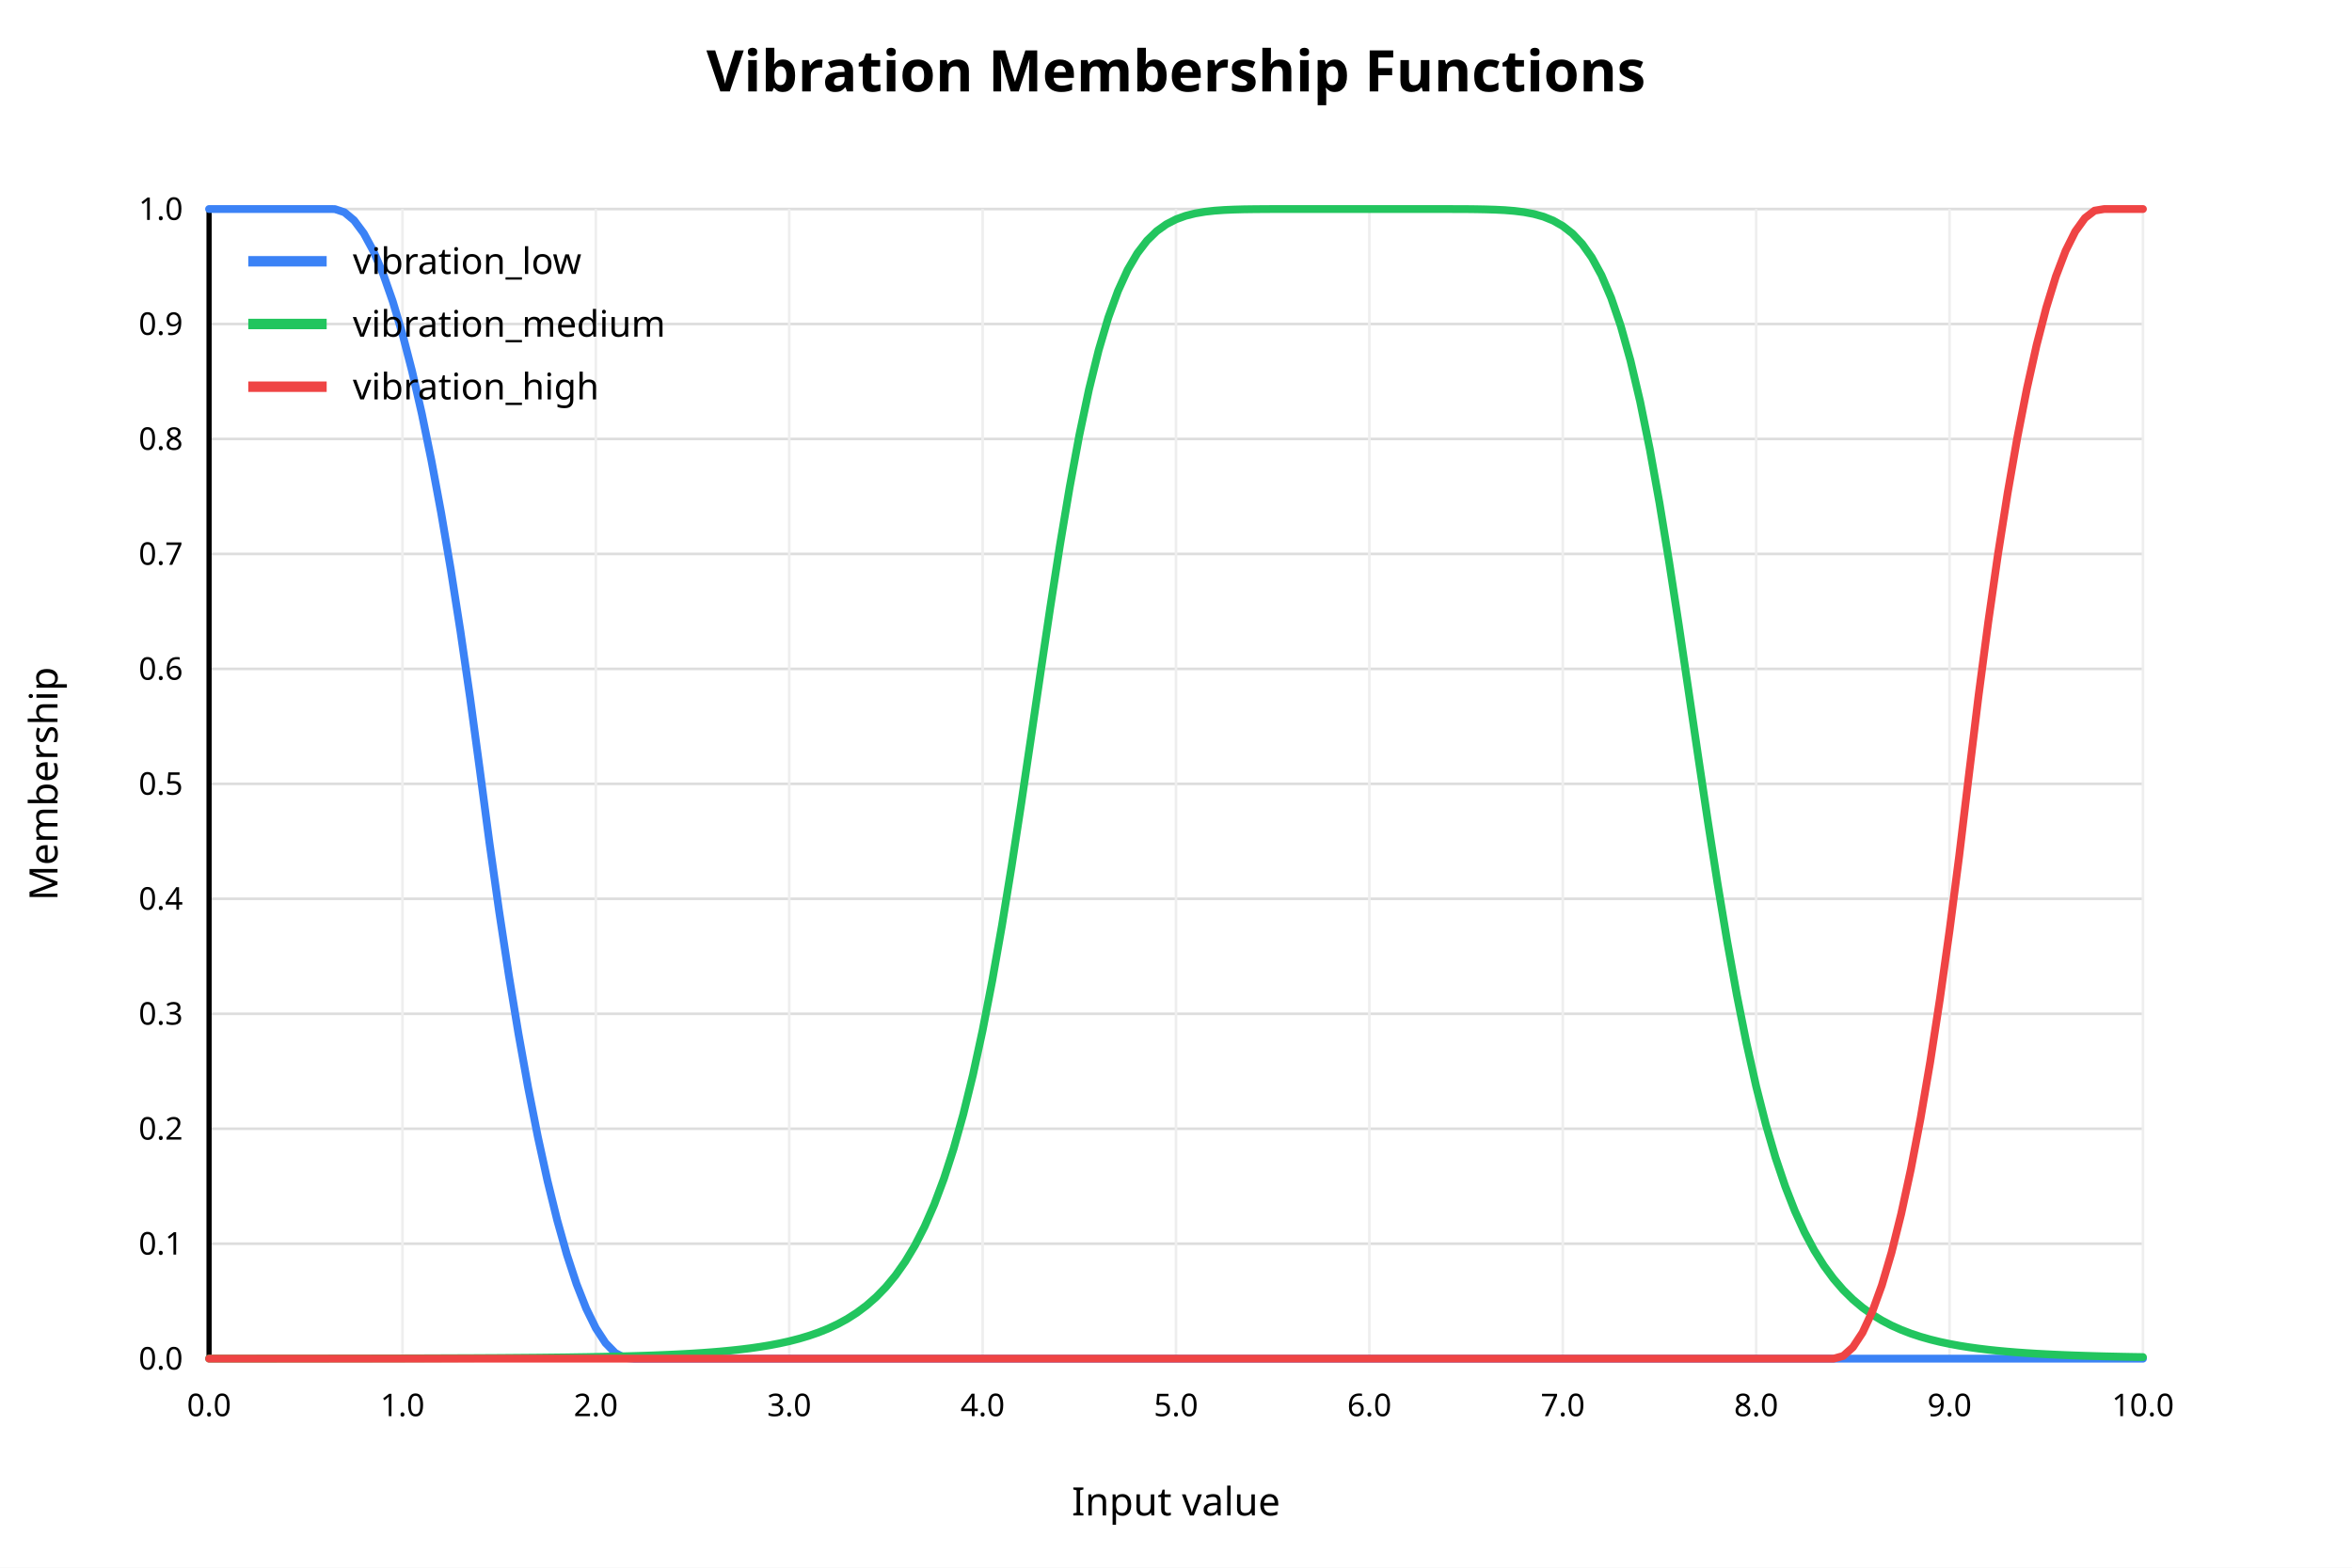
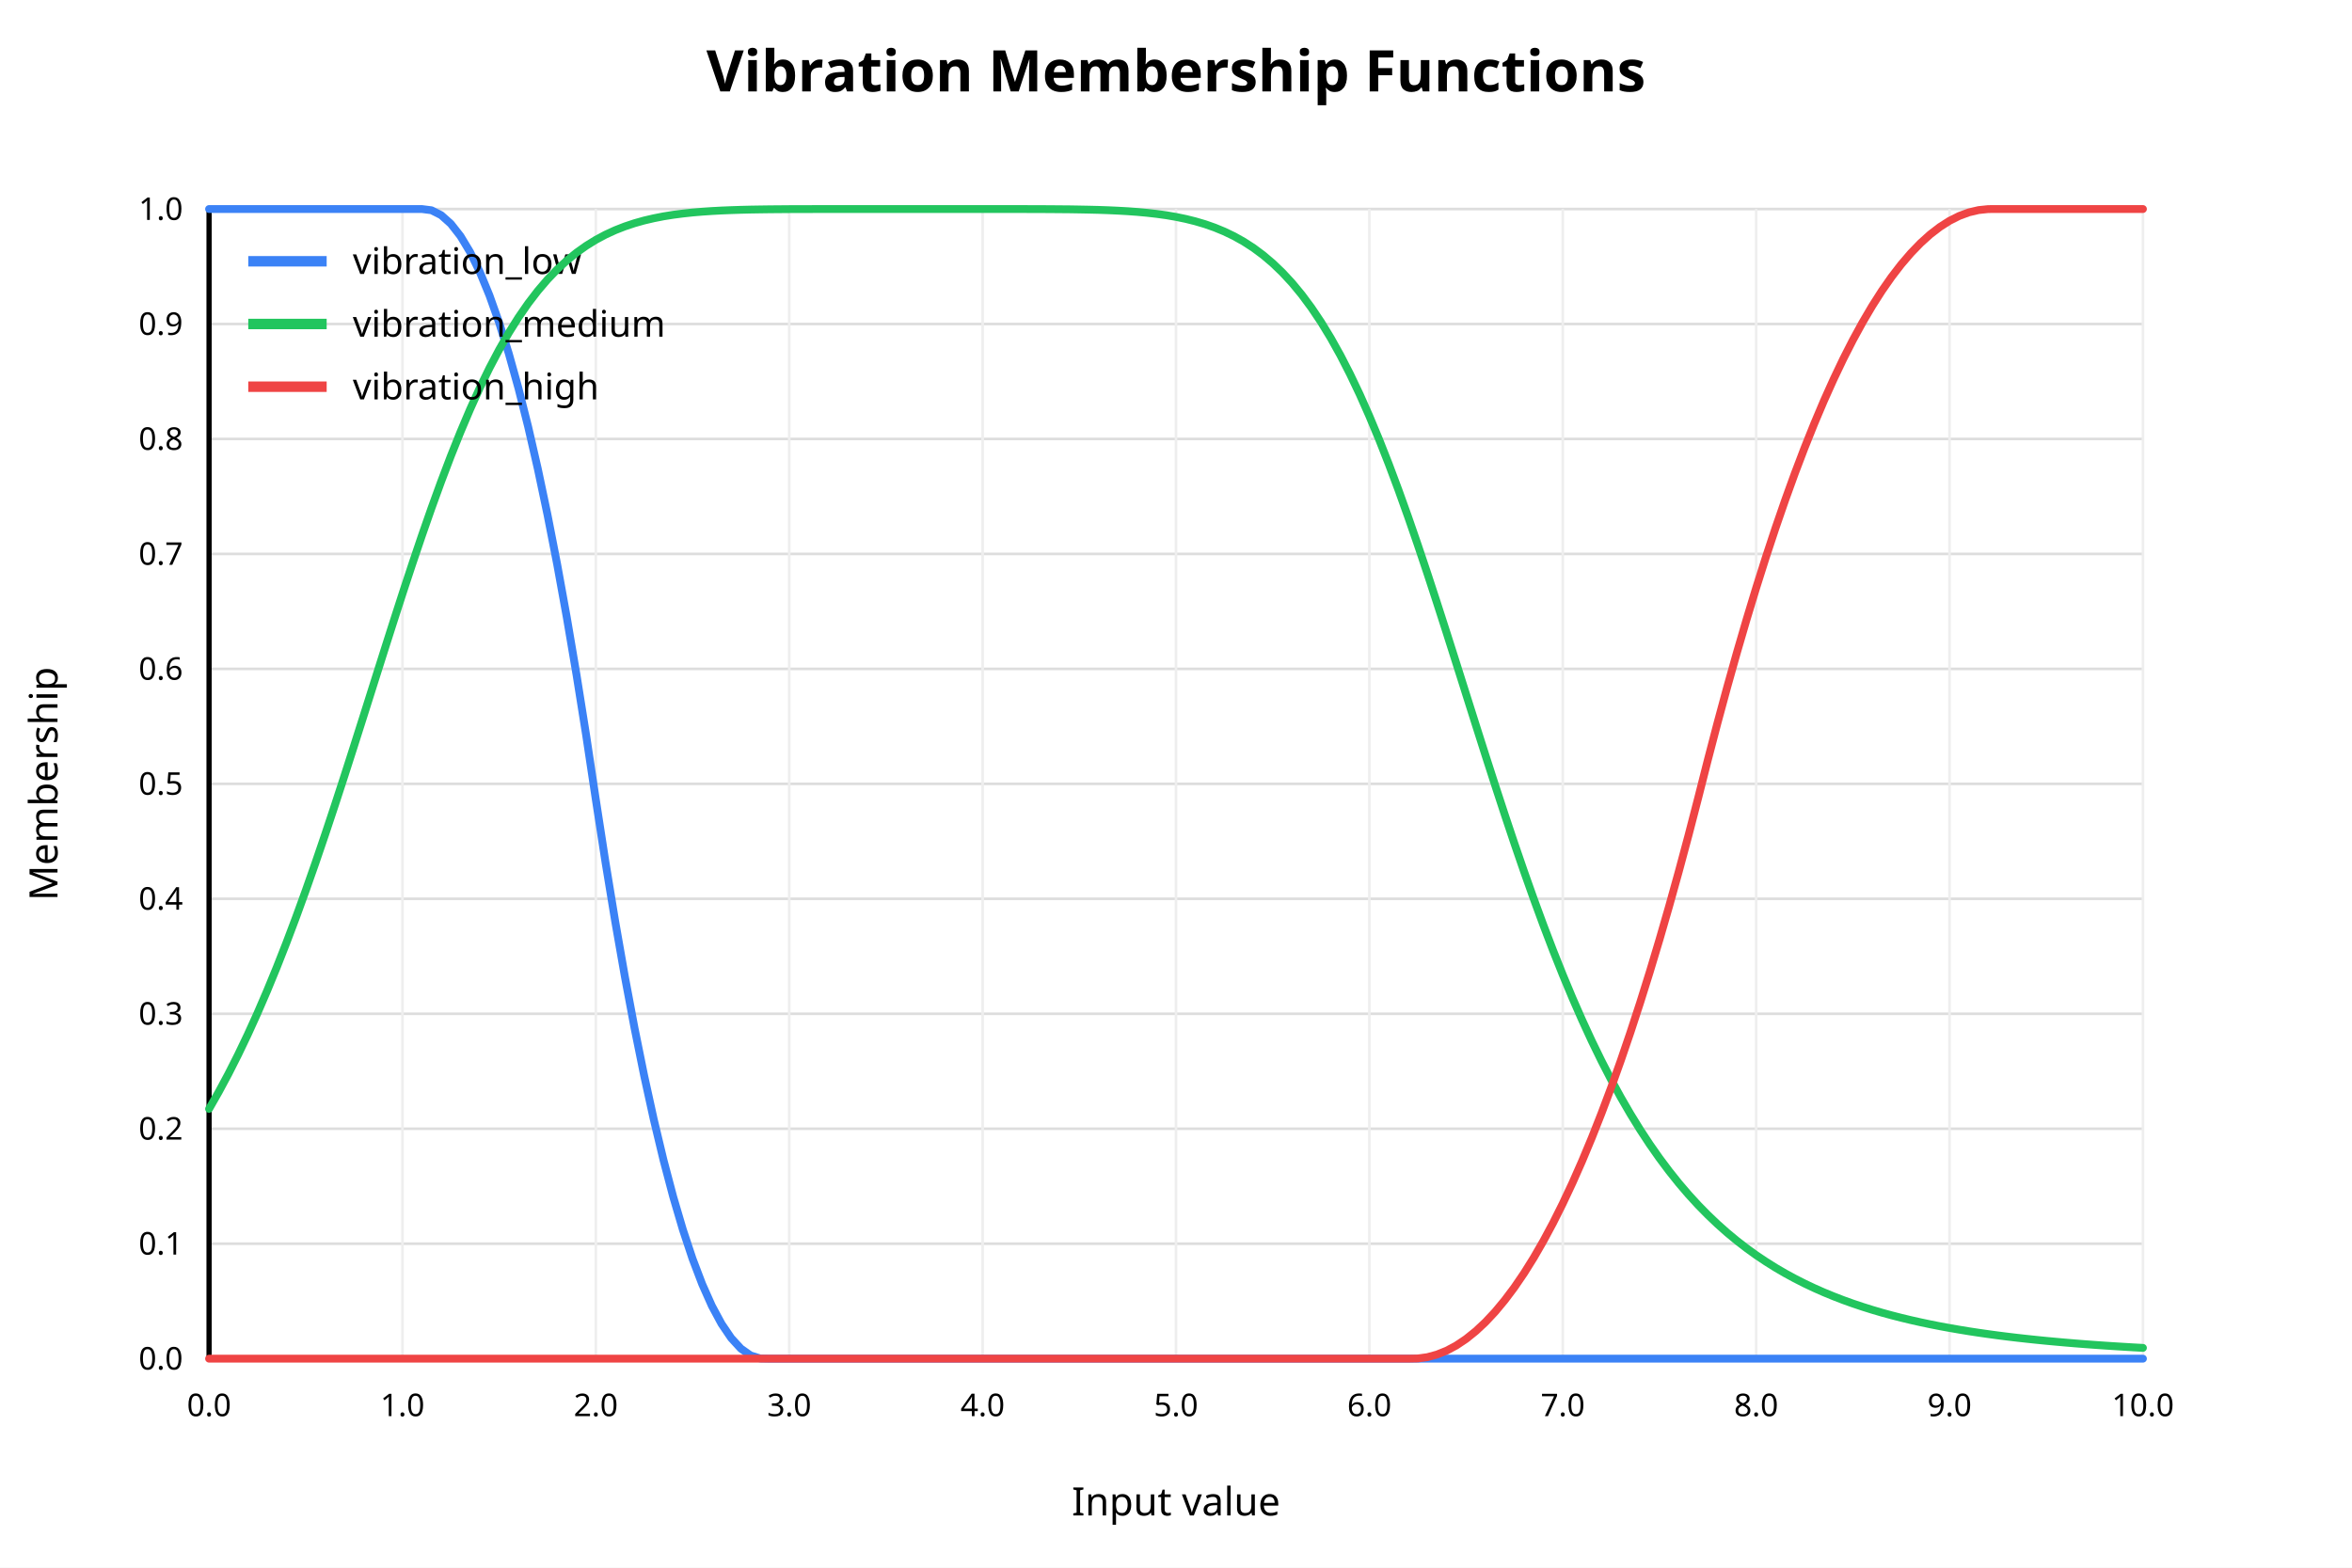
<svg xmlns="http://www.w3.org/2000/svg" width="900" height="600" viewBox="0 0 900 600">
  <rect x="0" y="0" width="900" height="600" fill="white" />
  <text x="450" y="35" text-anchor="middle" font-family="sans-serif" font-size="22" font-weight="bold" fill="black">Vibration Membership Functions</text>
  <line x1="80" y1="520.00" x2="820" y2="520.00" stroke="#dddddd" stroke-width="1" />
  <text x="70" y="520.00" text-anchor="end" dominant-baseline="middle" font-family="sans-serif" font-size="12" fill="black">0.0</text>
  <line x1="80" y1="476.00" x2="820" y2="476.00" stroke="#dddddd" stroke-width="1" />
  <text x="70" y="476.00" text-anchor="end" dominant-baseline="middle" font-family="sans-serif" font-size="12" fill="black">0.1</text>
  <line x1="80" y1="432.00" x2="820" y2="432.00" stroke="#dddddd" stroke-width="1" />
  <text x="70" y="432.00" text-anchor="end" dominant-baseline="middle" font-family="sans-serif" font-size="12" fill="black">0.2</text>
  <line x1="80" y1="388.00" x2="820" y2="388.00" stroke="#dddddd" stroke-width="1" />
  <text x="70" y="388.00" text-anchor="end" dominant-baseline="middle" font-family="sans-serif" font-size="12" fill="black">0.3</text>
  <line x1="80" y1="344.00" x2="820" y2="344.00" stroke="#dddddd" stroke-width="1" />
  <text x="70" y="344.00" text-anchor="end" dominant-baseline="middle" font-family="sans-serif" font-size="12" fill="black">0.4</text>
  <line x1="80" y1="300.00" x2="820" y2="300.00" stroke="#dddddd" stroke-width="1" />
  <text x="70" y="300.00" text-anchor="end" dominant-baseline="middle" font-family="sans-serif" font-size="12" fill="black">0.5</text>
  <line x1="80" y1="256.00" x2="820" y2="256.00" stroke="#dddddd" stroke-width="1" />
  <text x="70" y="256.00" text-anchor="end" dominant-baseline="middle" font-family="sans-serif" font-size="12" fill="black">0.6</text>
  <line x1="80" y1="212.00" x2="820" y2="212.00" stroke="#dddddd" stroke-width="1" />
  <text x="70" y="212.00" text-anchor="end" dominant-baseline="middle" font-family="sans-serif" font-size="12" fill="black">0.7</text>
  <line x1="80" y1="168.00" x2="820" y2="168.00" stroke="#dddddd" stroke-width="1" />
  <text x="70" y="168.00" text-anchor="end" dominant-baseline="middle" font-family="sans-serif" font-size="12" fill="black">0.8</text>
  <line x1="80" y1="124.00" x2="820" y2="124.00" stroke="#dddddd" stroke-width="1" />
  <text x="70" y="124.00" text-anchor="end" dominant-baseline="middle" font-family="sans-serif" font-size="12" fill="black">0.9</text>
  <line x1="80" y1="80.00" x2="820" y2="80.00" stroke="#dddddd" stroke-width="1" />
  <text x="70" y="80.00" text-anchor="end" dominant-baseline="middle" font-family="sans-serif" font-size="12" fill="black">1.0</text>
  <line x1="80.00" y1="80" x2="80.00" y2="520" stroke="#eeeeee" stroke-width="1" />
  <text x="80.00" y="542" text-anchor="middle" font-family="sans-serif" font-size="12" fill="black">0.0</text>
  <line x1="154.00" y1="80" x2="154.00" y2="520" stroke="#eeeeee" stroke-width="1" />
  <text x="154.00" y="542" text-anchor="middle" font-family="sans-serif" font-size="12" fill="black">1.0</text>
  <line x1="228.00" y1="80" x2="228.00" y2="520" stroke="#eeeeee" stroke-width="1" />
  <text x="228.00" y="542" text-anchor="middle" font-family="sans-serif" font-size="12" fill="black">2.0</text>
  <line x1="302.00" y1="80" x2="302.00" y2="520" stroke="#eeeeee" stroke-width="1" />
  <text x="302.00" y="542" text-anchor="middle" font-family="sans-serif" font-size="12" fill="black">3.0</text>
  <line x1="376.00" y1="80" x2="376.00" y2="520" stroke="#eeeeee" stroke-width="1" />
  <text x="376.00" y="542" text-anchor="middle" font-family="sans-serif" font-size="12" fill="black">4.0</text>
  <line x1="450.00" y1="80" x2="450.00" y2="520" stroke="#eeeeee" stroke-width="1" />
  <text x="450.00" y="542" text-anchor="middle" font-family="sans-serif" font-size="12" fill="black">5.0</text>
  <line x1="524.00" y1="80" x2="524.00" y2="520" stroke="#eeeeee" stroke-width="1" />
  <text x="524.00" y="542" text-anchor="middle" font-family="sans-serif" font-size="12" fill="black">6.0</text>
  <line x1="598.00" y1="80" x2="598.00" y2="520" stroke="#eeeeee" stroke-width="1" />
  <text x="598.00" y="542" text-anchor="middle" font-family="sans-serif" font-size="12" fill="black">7.0</text>
  <line x1="672.00" y1="80" x2="672.00" y2="520" stroke="#eeeeee" stroke-width="1" />
  <text x="672.00" y="542" text-anchor="middle" font-family="sans-serif" font-size="12" fill="black">8.0</text>
  <line x1="746.00" y1="80" x2="746.00" y2="520" stroke="#eeeeee" stroke-width="1" />
  <text x="746.00" y="542" text-anchor="middle" font-family="sans-serif" font-size="12" fill="black">9.0</text>
  <line x1="820.00" y1="80" x2="820.00" y2="520" stroke="#eeeeee" stroke-width="1" />
  <text x="820.00" y="542" text-anchor="middle" font-family="sans-serif" font-size="12" fill="black">10.0</text>
  <line x1="80" y1="520" x2="820" y2="520" stroke="black" stroke-width="2" />
  <line x1="80" y1="80" x2="80" y2="520" stroke="black" stroke-width="2" />
  <text x="450" y="580" text-anchor="middle" font-family="sans-serif" font-size="15" fill="black">Input value</text>
  <text x="22" y="300" text-anchor="middle" font-family="sans-serif" font-size="15" fill="black" transform="rotate(-90 22 300)">Membership</text>
-   <polyline fill="none" stroke="#3b82f6" stroke-width="3" stroke-linejoin="round" stroke-linecap="round" points="80.00,80.00 83.70,80.00 87.40,80.00 91.10,80.00 94.80,80.00 98.50,80.00 102.20,80.00 105.90,80.00 109.60,80.00 113.30,80.00 117.00,80.00 120.70,80.00 124.40,80.00 128.10,80.02 131.80,81.24 135.50,84.34 139.20,89.30 142.90,96.12 146.60,104.82 150.30,115.39 154.00,127.82 157.70,142.13 161.40,158.30 165.10,176.34 168.80,196.25 172.50,218.03 176.20,241.68 179.90,267.20 183.60,294.59 187.30,322.62 191.00,348.84 194.70,373.20 198.40,395.69 202.10,416.31 205.80,435.06 209.50,451.95 213.20,466.96 216.90,480.11 220.60,491.38 224.30,500.79 228.00,508.33 231.70,514.00 235.40,517.80 239.10,519.73 242.80,520.00 246.50,520.00 250.20,520.00 253.90,520.00 257.60,520.00 261.30,520.00 265.00,520.00 268.70,520.00 272.40,520.00 276.10,520.00 279.80,520.00 283.50,520.00 287.20,520.00 290.90,520.00 294.60,520.00 298.30,520.00 302.00,520.00 305.70,520.00 309.40,520.00 313.10,520.00 316.80,520.00 320.50,520.00 324.20,520.00 327.90,520.00 331.60,520.00 335.30,520.00 339.00,520.00 342.70,520.00 346.40,520.00 350.10,520.00 353.80,520.00 357.50,520.00 361.20,520.00 364.90,520.00 368.60,520.00 372.30,520.00 376.00,520.00 379.70,520.00 383.40,520.00 387.10,520.00 390.80,520.00 394.50,520.00 398.20,520.00 401.90,520.00 405.60,520.00 409.30,520.00 413.00,520.00 416.70,520.00 420.40,520.00 424.10,520.00 427.80,520.00 431.50,520.00 435.20,520.00 438.90,520.00 442.60,520.00 446.30,520.00 450.00,520.00 453.70,520.00 457.40,520.00 461.10,520.00 464.80,520.00 468.50,520.00 472.20,520.00 475.90,520.00 479.60,520.00 483.30,520.00 487.00,520.00 490.70,520.00 494.40,520.00 498.10,520.00 501.80,520.00 505.50,520.00 509.20,520.00 512.90,520.00 516.60,520.00 520.30,520.00 524.00,520.00 527.70,520.00 531.40,520.00 535.10,520.00 538.80,520.00 542.50,520.00 546.20,520.00 549.90,520.00 553.60,520.00 557.30,520.00 561.00,520.00 564.70,520.00 568.40,520.00 572.10,520.00 575.80,520.00 579.50,520.00 583.20,520.00 586.90,520.00 590.60,520.00 594.30,520.00 598.00,520.00 601.70,520.00 605.40,520.00 609.10,520.00 612.80,520.00 616.50,520.00 620.20,520.00 623.90,520.00 627.60,520.00 631.30,520.00 635.00,520.00 638.70,520.00 642.40,520.00 646.10,520.00 649.80,520.00 653.50,520.00 657.20,520.00 660.90,520.00 664.60,520.00 668.30,520.00 672.00,520.00 675.70,520.00 679.40,520.00 683.10,520.00 686.80,520.00 690.50,520.00 694.20,520.00 697.90,520.00 701.60,520.00 705.30,520.00 709.00,520.00 712.70,520.00 716.40,520.00 720.10,520.00 723.80,520.00 727.50,520.00 731.20,520.00 734.90,520.00 738.60,520.00 742.30,520.00 746.00,520.00 749.70,520.00 753.40,520.00 757.10,520.00 760.80,520.00 764.50,520.00 768.20,520.00 771.90,520.00 775.60,520.00 779.30,520.00 783.00,520.00 786.70,520.00 790.40,520.00 794.10,520.00 797.80,520.00 801.50,520.00 805.20,520.00 808.90,520.00 812.60,520.00 816.30,520.00 820.00,520.00" />
+   <polyline fill="none" stroke="#3b82f6" stroke-width="3" stroke-linejoin="round" stroke-linecap="round" points="80.00,80.00 83.70,80.00 87.40,80.00 91.10,80.00 94.80,80.00 98.50,80.00 102.20,80.00 105.90,80.00 109.60,80.00 113.30,80.00 117.00,80.00 120.70,80.00 124.40,80.00 128.10,80.00 131.80,80.00 135.50,80.00 139.20,80.00 142.90,80.00 146.60,80.00 150.30,80.00 154.00,80.00 157.70,80.00 161.40,80.00 165.10,80.47 168.80,82.34 172.50,85.64 176.20,90.36 179.90,96.50 183.60,104.08 187.30,113.08 191.00,123.50 194.70,135.35 198.40,148.63 202.10,163.33 205.80,179.45 209.50,197.01 213.20,215.98 216.90,236.39 220.60,258.22 224.30,281.47 228.00,306.07 231.70,330.05 235.40,352.61 239.10,373.75 242.80,393.45 246.50,411.74 250.20,428.59 253.90,444.03 257.60,458.03 261.30,470.61 265.00,481.76 268.70,491.49 272.40,499.80 276.10,506.67 279.80,512.12 283.50,516.15 287.20,518.75 290.90,519.93 294.60,520.00 298.30,520.00 302.00,520.00 305.70,520.00 309.40,520.00 313.10,520.00 316.80,520.00 320.50,520.00 324.20,520.00 327.90,520.00 331.60,520.00 335.30,520.00 339.00,520.00 342.70,520.00 346.40,520.00 350.10,520.00 353.80,520.00 357.50,520.00 361.20,520.00 364.90,520.00 368.60,520.00 372.30,520.00 376.00,520.00 379.70,520.00 383.40,520.00 387.10,520.00 390.80,520.00 394.50,520.00 398.20,520.00 401.90,520.00 405.60,520.00 409.30,520.00 413.00,520.00 416.70,520.00 420.40,520.00 424.10,520.00 427.80,520.00 431.50,520.00 435.20,520.00 438.90,520.00 442.60,520.00 446.30,520.00 450.00,520.00 453.70,520.00 457.40,520.00 461.10,520.00 464.80,520.00 468.50,520.00 472.20,520.00 475.90,520.00 479.60,520.00 483.30,520.00 487.00,520.00 490.70,520.00 494.40,520.00 498.10,520.00 501.80,520.00 505.50,520.00 509.20,520.00 512.90,520.00 516.60,520.00 520.30,520.00 524.00,520.00 527.70,520.00 531.40,520.00 535.10,520.00 538.80,520.00 542.50,520.00 546.20,520.00 549.90,520.00 553.60,520.00 557.30,520.00 561.00,520.00 564.70,520.00 568.40,520.00 572.10,520.00 575.80,520.00 579.50,520.00 583.20,520.00 586.90,520.00 590.60,520.00 594.30,520.00 598.00,520.00 601.70,520.00 605.40,520.00 609.10,520.00 612.80,520.00 616.50,520.00 620.20,520.00 623.90,520.00 627.60,520.00 631.30,520.00 635.00,520.00 638.70,520.00 642.40,520.00 646.10,520.00 649.80,520.00 653.50,520.00 657.20,520.00 660.90,520.00 664.60,520.00 668.30,520.00 672.00,520.00 675.70,520.00 679.40,520.00 683.10,520.00 686.80,520.00 690.50,520.00 694.20,520.00 697.90,520.00 701.60,520.00 705.30,520.00 709.00,520.00 712.70,520.00 716.40,520.00 720.10,520.00 723.80,520.00 727.50,520.00 731.20,520.00 734.90,520.00 738.60,520.00 742.30,520.00 746.00,520.00 749.70,520.00 753.40,520.00 757.10,520.00 760.80,520.00 764.50,520.00 768.20,520.00 771.90,520.00 775.60,520.00 779.30,520.00 783.00,520.00 786.70,520.00 790.40,520.00 794.10,520.00 797.80,520.00 801.50,520.00 805.20,520.00 808.90,520.00 812.60,520.00 816.30,520.00 820.00,520.00" />
  <line x1="95" y1="100" x2="125" y2="100" stroke="#3b82f6" stroke-width="4" />
  <text x="135" y="100" dominant-baseline="middle" font-family="sans-serif" font-size="14" fill="black">vibration_low</text>
-   <polyline fill="none" stroke="#22c55e" stroke-width="3" stroke-linejoin="round" stroke-linecap="round" points="80.00,519.97 83.70,519.97 87.40,519.97 91.10,519.97 94.80,519.97 98.50,519.96 102.20,519.96 105.90,519.96 109.60,519.95 113.30,519.95 117.00,519.95 120.70,519.94 124.40,519.94 128.10,519.93 131.80,519.93 135.50,519.92 139.20,519.92 142.90,519.91 146.60,519.90 150.30,519.89 154.00,519.89 157.70,519.88 161.40,519.87 165.10,519.85 168.80,519.84 172.50,519.83 176.20,519.81 179.90,519.80 183.60,519.78 187.30,519.76 191.00,519.74 194.70,519.71 198.40,519.68 202.10,519.65 205.80,519.62 209.50,519.58 213.20,519.54 216.90,519.50 220.60,519.44 224.30,519.39 228.00,519.32 231.70,519.25 235.40,519.17 239.10,519.08 242.80,518.98 246.50,518.87 250.20,518.74 253.90,518.59 257.60,518.43 261.30,518.25 265.00,518.04 268.70,517.80 272.40,517.53 276.10,517.22 279.80,516.86 283.50,516.46 287.20,516.00 290.90,515.46 294.60,514.85 298.30,514.14 302.00,513.33 305.70,512.38 309.40,511.28 313.10,510.01 316.80,508.53 320.50,506.80 324.20,504.78 327.90,502.41 331.60,499.64 335.30,496.39 339.00,492.58 342.70,488.10 346.40,482.84 350.10,476.67 353.80,469.43 357.50,460.97 361.20,451.10 364.90,439.66 368.60,426.48 372.30,411.40 376.00,394.33 379.70,375.24 383.40,354.23 387.10,331.50 390.80,307.40 394.50,282.43 398.20,257.19 401.90,232.37 405.60,208.62 409.30,186.53 413.00,166.58 416.70,149.05 420.40,134.05 424.10,121.54 427.80,111.36 431.50,103.25 435.20,96.93 438.90,92.10 442.60,88.49 446.30,85.84 450.00,83.94 453.70,82.59 457.40,81.67 461.10,81.04 464.80,80.63 468.50,80.37 472.20,80.21 475.90,80.11 479.60,80.06 483.30,80.03 487.00,80.01 490.70,80.01 494.40,80.00 498.10,80.00 501.80,80.00 505.50,80.00 509.20,80.00 512.90,80.00 516.60,80.00 520.30,80.00 524.00,80.00 527.70,80.00 531.40,80.00 535.10,80.00 538.80,80.00 542.50,80.00 546.20,80.00 549.90,80.00 553.60,80.01 557.30,80.02 561.00,80.03 564.70,80.07 568.40,80.14 572.10,80.25 575.80,80.43 579.50,80.73 583.20,81.19 586.90,81.89 590.60,82.92 594.30,84.41 598.00,86.50 601.70,89.39 605.40,93.32 609.10,98.53 612.80,105.32 616.50,113.98 620.20,124.79 623.90,137.98 627.60,153.69 631.30,171.91 635.00,192.49 638.70,215.09 642.40,239.20 646.10,264.21 649.80,289.44 653.50,314.23 657.20,337.99 660.90,360.27 664.60,380.76 668.30,399.29 672.00,415.80 675.70,430.34 679.40,443.02 683.10,454.00 686.80,463.46 690.50,471.56 694.20,478.49 697.90,484.39 701.60,489.42 705.30,493.70 709.00,497.35 712.70,500.46 716.40,503.11 720.10,505.37 723.80,507.31 727.50,508.96 731.20,510.39 734.90,511.61 738.60,512.66 742.30,513.57 746.00,514.35 749.70,515.03 753.40,515.62 757.10,516.13 760.80,516.58 764.50,516.97 768.20,517.31 771.90,517.61 775.60,517.87 779.30,518.10 783.00,518.30 786.70,518.48 790.40,518.64 794.10,518.78 797.80,518.90 801.50,519.01 805.20,519.11 808.90,519.19 812.60,519.27 816.30,519.34 820.00,519.40" />
+   <polyline fill="none" stroke="#22c55e" stroke-width="3" stroke-linejoin="round" stroke-linecap="round" points="80.00,424.40 83.70,417.90 87.40,411.00 91.10,403.68 94.80,395.95 98.50,387.80 102.20,379.22 105.90,370.22 109.60,360.81 113.30,351.00 117.00,340.81 120.70,330.28 124.40,319.42 128.10,308.29 131.80,296.93 135.50,285.39 139.20,273.74 142.90,262.03 146.60,250.34 150.30,238.73 154.00,227.27 157.70,216.04 161.40,205.09 165.10,194.50 168.80,184.31 172.50,174.57 176.20,165.33 179.90,156.61 183.60,148.45 187.30,140.85 191.00,133.83 194.70,127.37 198.40,121.48 202.10,116.13 205.80,111.31 209.50,106.98 213.20,103.13 216.90,99.72 220.60,96.71 224.30,94.08 228.00,91.79 231.70,89.81 235.40,88.11 239.10,86.66 242.80,85.43 246.50,84.39 250.20,83.53 253.90,82.80 257.60,82.21 261.30,81.73 265.00,81.33 268.70,81.02 272.40,80.77 276.10,80.57 279.80,80.42 283.50,80.30 287.20,80.21 290.90,80.15 294.60,80.10 298.30,80.07 302.00,80.04 305.70,80.03 309.40,80.02 313.10,80.01 316.80,80.00 320.50,80.00 324.20,80.00 327.90,80.00 331.60,80.00 335.30,80.00 339.00,80.00 342.70,80.00 346.40,80.00 350.10,80.00 353.80,80.00 357.50,80.00 361.20,80.00 364.90,80.00 368.60,80.00 372.30,80.00 376.00,80.00 379.70,80.00 383.40,80.00 387.10,80.01 390.80,80.01 394.50,80.02 398.20,80.03 401.90,80.05 405.60,80.08 409.30,80.11 413.00,80.17 416.70,80.24 420.40,80.33 424.10,80.46 427.80,80.63 431.50,80.84 435.20,81.11 438.90,81.45 442.60,81.87 446.30,82.38 450.00,83.02 453.70,83.78 457.40,84.70 461.10,85.79 464.80,87.09 468.50,88.62 472.20,90.40 475.90,92.47 479.60,94.86 483.30,97.61 487.00,100.74 490.70,104.29 494.40,108.28 498.10,112.76 501.80,117.75 505.50,123.26 509.20,129.33 512.90,135.96 516.60,143.17 520.30,150.94 524.00,159.28 527.70,168.16 531.40,177.56 535.10,187.45 538.80,197.77 542.50,208.48 546.20,219.52 549.90,230.84 553.60,242.35 557.30,253.99 561.00,265.69 564.70,277.39 568.40,289.02 572.10,300.50 575.80,311.80 579.50,322.85 583.20,333.61 586.90,344.04 590.60,354.11 594.30,363.80 598.00,373.08 601.70,381.95 605.40,390.39 609.10,398.42 612.80,406.02 616.50,413.20 620.20,419.98 623.90,426.36 627.60,432.36 631.30,437.99 635.00,443.27 638.70,448.21 642.40,452.84 646.10,457.17 649.80,461.21 653.50,464.98 657.20,468.50 660.90,471.79 664.60,474.85 668.30,477.71 672.00,480.38 675.70,482.86 679.40,485.18 683.10,487.34 686.80,489.35 690.50,491.23 694.20,492.98 697.90,494.62 701.60,496.14 705.30,497.57 709.00,498.90 712.70,500.14 716.40,501.30 720.10,502.39 723.80,503.40 727.50,504.35 731.20,505.24 734.90,506.07 738.60,506.85 742.30,507.58 746.00,508.26 749.70,508.90 753.40,509.51 757.10,510.07 760.80,510.60 764.50,511.10 768.20,511.57 771.90,512.01 775.60,512.42 779.30,512.81 783.00,513.18 786.70,513.52 790.40,513.85 794.10,514.16 797.80,514.45 801.50,514.72 805.20,514.98 808.90,515.22 812.60,515.45 816.30,515.67 820.00,515.87" />
  <line x1="95" y1="124" x2="125" y2="124" stroke="#22c55e" stroke-width="4" />
  <text x="135" y="124" dominant-baseline="middle" font-family="sans-serif" font-size="14" fill="black">vibration_medium</text>
-   <polyline fill="none" stroke="#ef4444" stroke-width="3" stroke-linejoin="round" stroke-linecap="round" points="80.00,520.00 83.70,520.00 87.40,520.00 91.10,520.00 94.80,520.00 98.50,520.00 102.20,520.00 105.90,520.00 109.60,520.00 113.30,520.00 117.00,520.00 120.70,520.00 124.40,520.00 128.10,520.00 131.80,520.00 135.50,520.00 139.20,520.00 142.90,520.00 146.60,520.00 150.30,520.00 154.00,520.00 157.70,520.00 161.40,520.00 165.10,520.00 168.80,520.00 172.50,520.00 176.20,520.00 179.90,520.00 183.60,520.00 187.30,520.00 191.00,520.00 194.70,520.00 198.40,520.00 202.10,520.00 205.80,520.00 209.50,520.00 213.20,520.00 216.90,520.00 220.60,520.00 224.30,520.00 228.00,520.00 231.70,520.00 235.40,520.00 239.10,520.00 242.80,520.00 246.50,520.00 250.20,520.00 253.90,520.00 257.60,520.00 261.30,520.00 265.00,520.00 268.70,520.00 272.40,520.00 276.10,520.00 279.80,520.00 283.50,520.00 287.20,520.00 290.90,520.00 294.60,520.00 298.30,520.00 302.00,520.00 305.70,520.00 309.40,520.00 313.10,520.00 316.80,520.00 320.50,520.00 324.20,520.00 327.90,520.00 331.60,520.00 335.30,520.00 339.00,520.00 342.70,520.00 346.40,520.00 350.10,520.00 353.80,520.00 357.50,520.00 361.20,520.00 364.90,520.00 368.60,520.00 372.30,520.00 376.00,520.00 379.70,520.00 383.40,520.00 387.10,520.00 390.80,520.00 394.50,520.00 398.20,520.00 401.90,520.00 405.60,520.00 409.30,520.00 413.00,520.00 416.70,520.00 420.40,520.00 424.10,520.00 427.80,520.00 431.50,520.00 435.20,520.00 438.90,520.00 442.60,520.00 446.30,520.00 450.00,520.00 453.70,520.00 457.40,520.00 461.10,520.00 464.80,520.00 468.50,520.00 472.20,520.00 475.90,520.00 479.60,520.00 483.30,520.00 487.00,520.00 490.70,520.00 494.40,520.00 498.10,520.00 501.80,520.00 505.50,520.00 509.20,520.00 512.90,520.00 516.60,520.00 520.30,520.00 524.00,520.00 527.70,520.00 531.40,520.00 535.10,520.00 538.80,520.00 542.50,520.00 546.20,520.00 549.90,520.00 553.60,520.00 557.30,520.00 561.00,520.00 564.70,520.00 568.40,520.00 572.10,520.00 575.80,520.00 579.50,520.00 583.20,520.00 586.90,520.00 590.60,520.00 594.30,520.00 598.00,520.00 601.70,520.00 605.40,520.00 609.10,520.00 612.80,520.00 616.50,520.00 620.20,520.00 623.90,520.00 627.60,520.00 631.30,520.00 635.00,520.00 638.70,520.00 642.40,520.00 646.10,520.00 649.80,520.00 653.50,520.00 657.20,520.00 660.90,520.00 664.60,520.00 668.30,520.00 672.00,520.00 675.70,520.00 679.40,520.00 683.10,520.00 686.80,520.00 690.50,520.00 694.20,520.00 697.90,520.00 701.60,520.00 705.30,518.97 709.00,515.65 712.70,510.03 716.40,502.11 720.10,491.90 723.80,479.39 727.50,464.58 731.20,447.48 734.90,428.08 738.60,406.39 742.30,382.40 746.00,356.11 749.70,327.52 753.40,296.67 757.10,266.27 760.80,238.17 764.50,212.36 768.20,188.86 771.90,167.64 775.60,148.73 779.30,132.11 783.00,117.79 786.70,105.76 790.40,96.03 794.10,88.60 797.80,83.46 801.50,80.62 805.20,80.00 808.90,80.00 812.60,80.00 816.30,80.00 820.00,80.00" />
+   <polyline fill="none" stroke="#ef4444" stroke-width="3" stroke-linejoin="round" stroke-linecap="round" points="80.00,520.00 83.70,520.00 87.40,520.00 91.10,520.00 94.80,520.00 98.50,520.00 102.20,520.00 105.90,520.00 109.60,520.00 113.30,520.00 117.00,520.00 120.70,520.00 124.40,520.00 128.10,520.00 131.80,520.00 135.50,520.00 139.20,520.00 142.90,520.00 146.60,520.00 150.30,520.00 154.00,520.00 157.70,520.00 161.40,520.00 165.10,520.00 168.80,520.00 172.50,520.00 176.20,520.00 179.90,520.00 183.60,520.00 187.30,520.00 191.00,520.00 194.70,520.00 198.40,520.00 202.10,520.00 205.80,520.00 209.50,520.00 213.20,520.00 216.90,520.00 220.60,520.00 224.30,520.00 228.00,520.00 231.70,520.00 235.40,520.00 239.10,520.00 242.80,520.00 246.50,520.00 250.20,520.00 253.90,520.00 257.60,520.00 261.30,520.00 265.00,520.00 268.70,520.00 272.40,520.00 276.10,520.00 279.80,520.00 283.50,520.00 287.20,520.00 290.90,520.00 294.60,520.00 298.30,520.00 302.00,520.00 305.70,520.00 309.40,520.00 313.10,520.00 316.80,520.00 320.50,520.00 324.20,520.00 327.90,520.00 331.60,520.00 335.30,520.00 339.00,520.00 342.70,520.00 346.40,520.00 350.10,520.00 353.80,520.00 357.50,520.00 361.20,520.00 364.90,520.00 368.60,520.00 372.30,520.00 376.00,520.00 379.70,520.00 383.40,520.00 387.10,520.00 390.80,520.00 394.50,520.00 398.20,520.00 401.90,520.00 405.60,520.00 409.30,520.00 413.00,520.00 416.70,520.00 420.40,520.00 424.10,520.00 427.80,520.00 431.50,520.00 435.20,520.00 438.90,520.00 442.60,520.00 446.30,520.00 450.00,520.00 453.70,520.00 457.40,520.00 461.10,520.00 464.80,520.00 468.50,520.00 472.20,520.00 475.90,520.00 479.60,520.00 483.30,520.00 487.00,520.00 490.70,520.00 494.40,520.00 498.10,520.00 501.80,520.00 505.50,520.00 509.20,520.00 512.90,520.00 516.60,520.00 520.30,520.00 524.00,520.00 527.70,520.00 531.40,520.00 535.10,520.00 538.80,520.00 542.50,519.93 546.20,519.42 549.90,518.41 553.60,516.92 557.30,514.93 561.00,512.45 564.70,509.48 568.40,506.02 572.10,502.07 575.80,497.62 579.50,492.69 583.20,487.26 586.90,481.34 590.60,474.92 594.30,468.02 598.00,460.62 601.70,452.74 605.40,444.36 609.10,435.49 612.80,426.12 616.50,416.27 620.20,405.92 623.90,395.08 627.60,383.75 631.30,371.93 635.00,359.62 638.70,346.81 642.40,333.52 646.10,319.73 649.80,305.45 653.50,290.87 657.20,276.71 660.90,263.05 664.60,249.88 668.30,237.20 672.00,225.01 675.70,213.31 679.40,202.11 683.10,191.40 686.80,181.17 690.50,171.45 694.20,162.21 697.90,153.46 701.60,145.21 705.30,137.44 709.00,130.17 712.70,123.40 716.40,117.11 720.10,111.31 723.80,106.01 727.50,101.20 731.20,96.88 734.90,93.05 738.60,89.71 742.30,86.87 746.00,84.51 749.70,82.65 753.40,81.28 757.10,80.41 760.80,80.02 764.50,80.00 768.20,80.00 771.90,80.00 775.60,80.00 779.30,80.00 783.00,80.00 786.70,80.00 790.40,80.00 794.10,80.00 797.80,80.00 801.50,80.00 805.20,80.00 808.90,80.00 812.60,80.00 816.30,80.00 820.00,80.00" />
  <line x1="95" y1="148" x2="125" y2="148" stroke="#ef4444" stroke-width="4" />
  <text x="135" y="148" dominant-baseline="middle" font-family="sans-serif" font-size="14" fill="black">vibration_high</text>
</svg>
